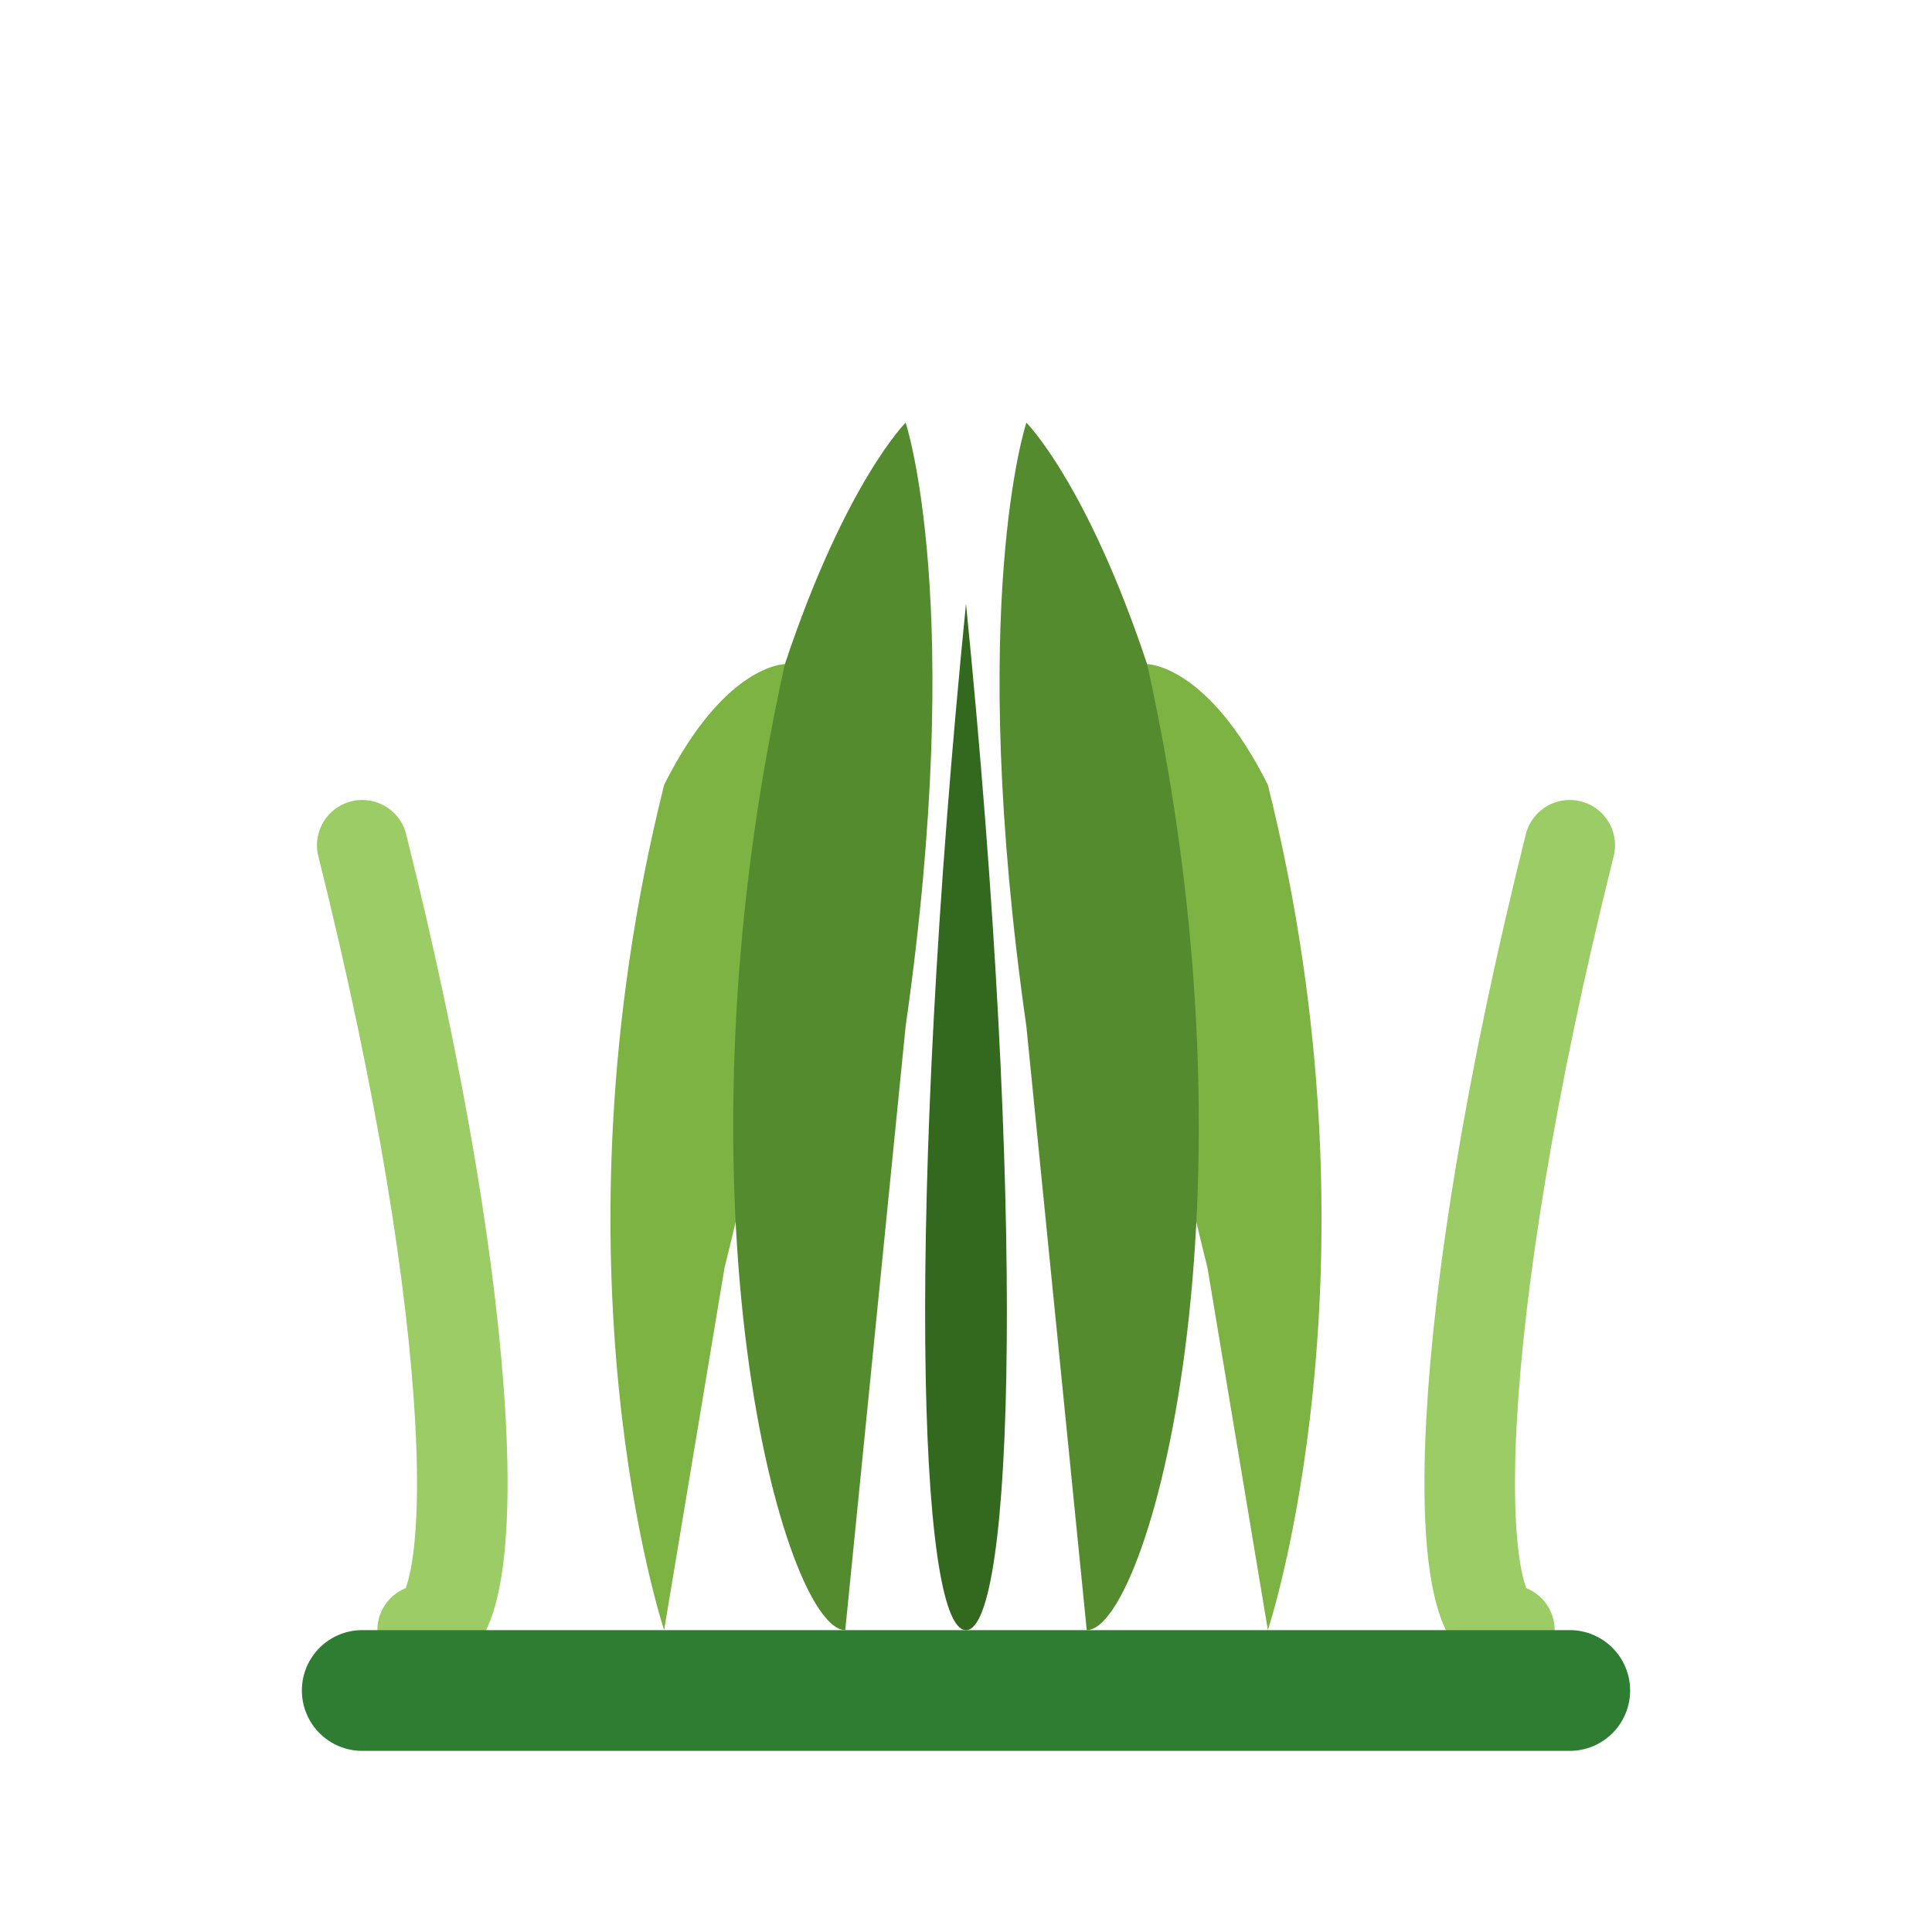
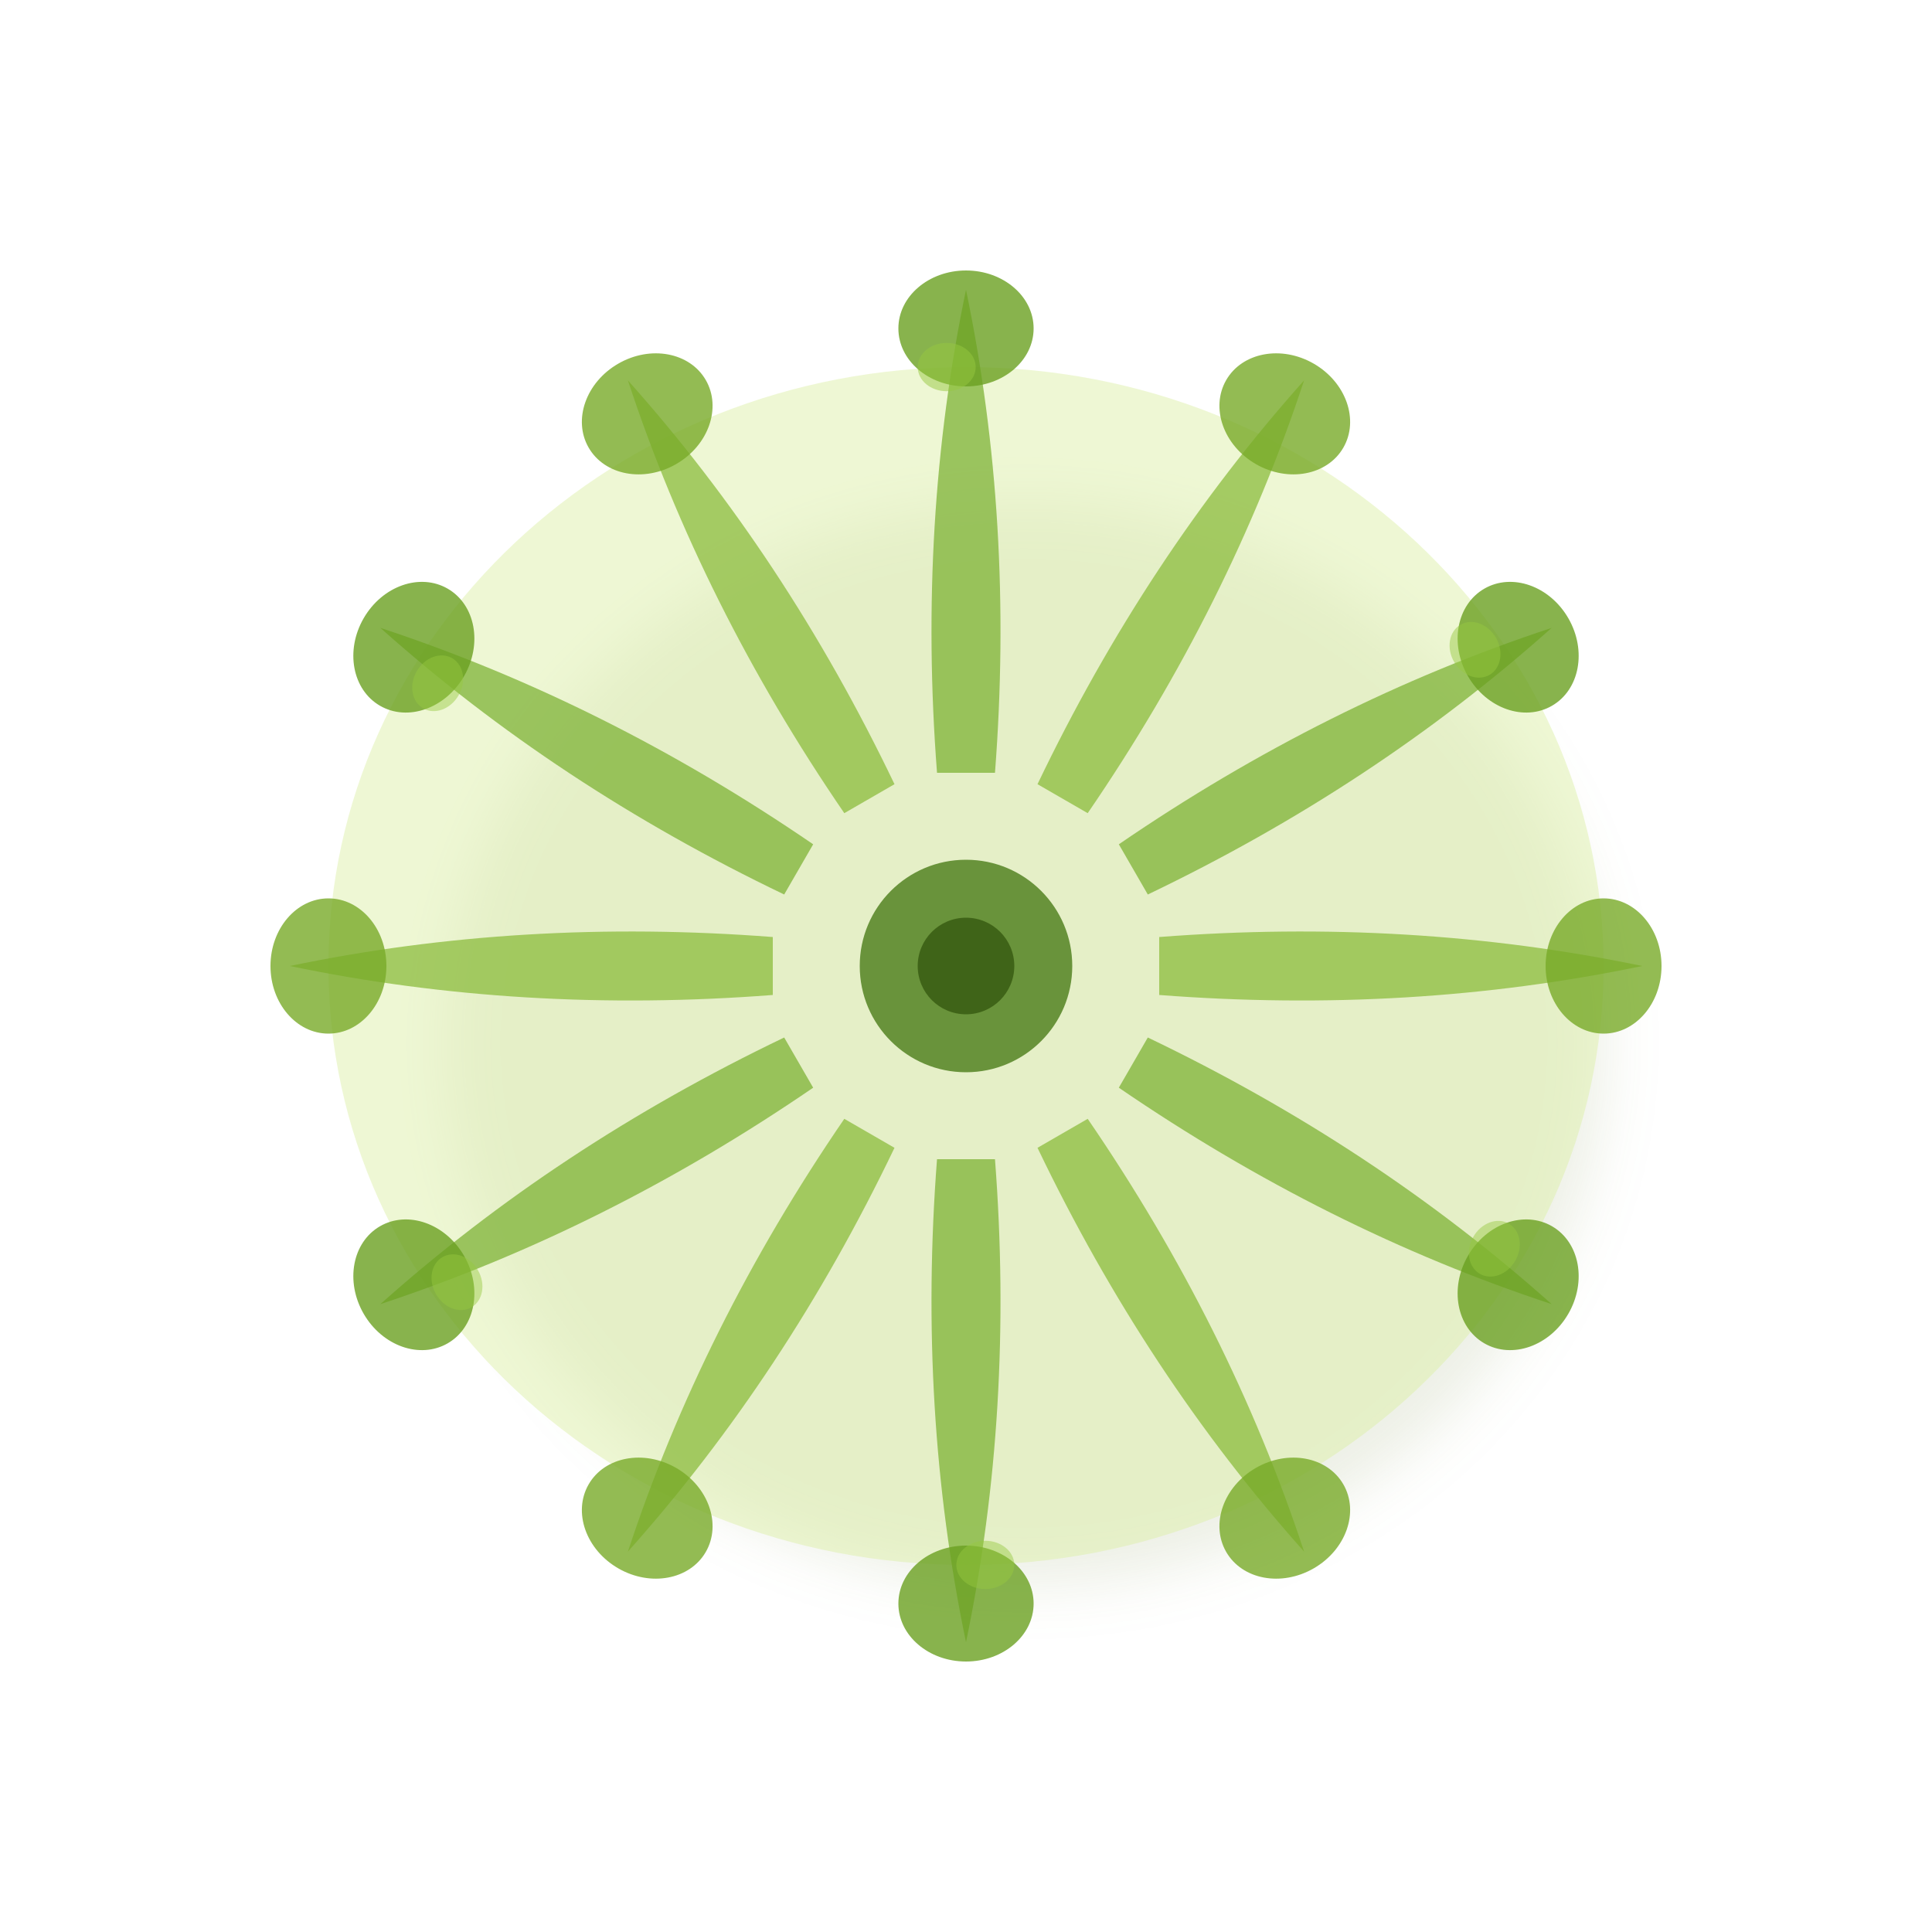
- <svg xmlns="http://www.w3.org/2000/svg" viewBox="0 0 32 32" fill="none">
-   <path d="M7 27 C8 27 8 22 6 14" stroke="#9CCC65" stroke-width="1.5" stroke-linecap="round" fill="none" />
-   <path d="M25 27 C24 27 24 22 26 14" stroke="#9CCC65" stroke-width="1.5" stroke-linecap="round" fill="none" />
-   <path d="M11 27 C11 27 9 21 11 13 C12 11 13 11 13 11 C13 11 14 13 12 21 L11 27Z" fill="#7CB342" />
-   <path d="M21 27 C21 27 23 21 21 13 C20 11 19 11 19 11 C19 11 18 13 20 21 L21 27Z" fill="#7CB342" />
-   <path d="M14 27 C13 27 11 20 13 11 C14 8 15 7 15 7 C15 7 16 10 15 17 L14 27Z" fill="#558B2F" />
-   <path d="M18 27 C19 27 21 20 19 11 C18 8 17 7 17 7 C17 7 16 10 17 17 L18 27Z" fill="#558B2F" />
-   <path d="M16 27 C15.2 27 15 20 16 10 C16 8.5 16 8 16 8 C16 8 16 8.5 16 10 C17 20 16.8 27 16 27Z" fill="#33691E" />
-   <rect x="5" y="27" width="22" height="2" rx="1" fill="#2E7D32" />
+ <svg xmlns="http://www.w3.org/2000/svg" viewBox="0 0 200 200">
+   <defs>
+     <filter id="shg" x="-15%" y="-15%" width="140%" height="140%">
+       <feGaussianBlur stdDeviation="3" />
+     </filter>
+   </defs>
+   <ellipse cx="106" cy="108" rx="60" ry="56" fill="#607820" opacity="0.12" filter="url(#shg)" />
+   <ellipse cx="100" cy="100" rx="66" ry="62" fill="#ddf0aa" opacity="0.50" />
+   <g transform="translate(100,100)">
+     <path d="M-3,-20 Q-5,-46 0,-70 Q5,-46 3,-20 Z" fill="#7ab030" opacity="0.72" />
+     <ellipse cx="0" cy="-66" rx="7" ry="6" fill="#6aa020" opacity="0.80" />
+     <ellipse cx="-2" cy="-62" rx="3" ry="2.5" fill="#96c840" opacity="0.50" />
+     <path d="M-3,-20 Q-5,-46 0,-70 Q5,-46 3,-20 Z" fill="#88ba38" opacity="0.72" transform="rotate(30)" />
+     <ellipse cx="0" cy="-66" rx="7" ry="6" fill="#78aa28" opacity="0.80" transform="rotate(30)" />
+     <path d="M-3,-20 Q-5,-46 0,-70 Q5,-46 3,-20 Z" fill="#7ab030" opacity="0.72" transform="rotate(60)" />
+     <ellipse cx="0" cy="-66" rx="7" ry="6" fill="#6aa020" opacity="0.80" transform="rotate(60)" />
+     <ellipse cx="-2" cy="-62" rx="3" ry="2.5" fill="#96c840" opacity="0.48" transform="rotate(60)" />
+     <path d="M-3,-20 Q-5,-46 0,-70 Q5,-46 3,-20 Z" fill="#88ba38" opacity="0.72" transform="rotate(90)" />
+     <ellipse cx="0" cy="-66" rx="7" ry="6" fill="#78aa28" opacity="0.80" transform="rotate(90)" />
+     <path d="M-3,-20 Q-5,-46 0,-70 Q5,-46 3,-20 Z" fill="#7ab030" opacity="0.72" transform="rotate(120)" />
+     <ellipse cx="0" cy="-66" rx="7" ry="6" fill="#6aa020" opacity="0.80" transform="rotate(120)" />
+     <ellipse cx="-2" cy="-62" rx="3" ry="2.5" fill="#96c840" opacity="0.46" transform="rotate(120)" />
+     <path d="M-3,-20 Q-5,-46 0,-70 Q5,-46 3,-20 Z" fill="#88ba38" opacity="0.72" transform="rotate(150)" />
+     <ellipse cx="0" cy="-66" rx="7" ry="6" fill="#78aa28" opacity="0.80" transform="rotate(150)" />
+     <path d="M-3,-20 Q-5,-46 0,-70 Q5,-46 3,-20 Z" fill="#7ab030" opacity="0.72" transform="rotate(180)" />
+     <ellipse cx="0" cy="-66" rx="7" ry="6" fill="#6aa020" opacity="0.80" transform="rotate(180)" />
+     <ellipse cx="-2" cy="-62" rx="3" ry="2.5" fill="#96c840" opacity="0.46" transform="rotate(180)" />
+     <path d="M-3,-20 Q-5,-46 0,-70 Q5,-46 3,-20 Z" fill="#88ba38" opacity="0.72" transform="rotate(210)" />
+     <ellipse cx="0" cy="-66" rx="7" ry="6" fill="#78aa28" opacity="0.80" transform="rotate(210)" />
+     <path d="M-3,-20 Q-5,-46 0,-70 Q5,-46 3,-20 Z" fill="#7ab030" opacity="0.72" transform="rotate(240)" />
+     <ellipse cx="0" cy="-66" rx="7" ry="6" fill="#6aa020" opacity="0.80" transform="rotate(240)" />
+     <ellipse cx="-2" cy="-62" rx="3" ry="2.5" fill="#96c840" opacity="0.46" transform="rotate(240)" />
+     <path d="M-3,-20 Q-5,-46 0,-70 Q5,-46 3,-20 Z" fill="#88ba38" opacity="0.72" transform="rotate(270)" />
+     <ellipse cx="0" cy="-66" rx="7" ry="6" fill="#78aa28" opacity="0.80" transform="rotate(270)" />
+     <path d="M-3,-20 Q-5,-46 0,-70 Q5,-46 3,-20 Z" fill="#7ab030" opacity="0.72" transform="rotate(300)" />
+     <ellipse cx="0" cy="-66" rx="7" ry="6" fill="#6aa020" opacity="0.80" transform="rotate(300)" />
+     <ellipse cx="-2" cy="-62" rx="3" ry="2.5" fill="#96c840" opacity="0.46" transform="rotate(300)" />
+     <path d="M-3,-20 Q-5,-46 0,-70 Q5,-46 3,-20 Z" fill="#88ba38" opacity="0.72" transform="rotate(330)" />
+     <ellipse cx="0" cy="-66" rx="7" ry="6" fill="#78aa28" opacity="0.80" transform="rotate(330)" />
+   </g>
+   <circle cx="100" cy="100" r="11" fill="#4a7c18" opacity="0.80" />
+   <circle cx="100" cy="100" r="5" fill="#2e5008" opacity="0.70" />
</svg>
